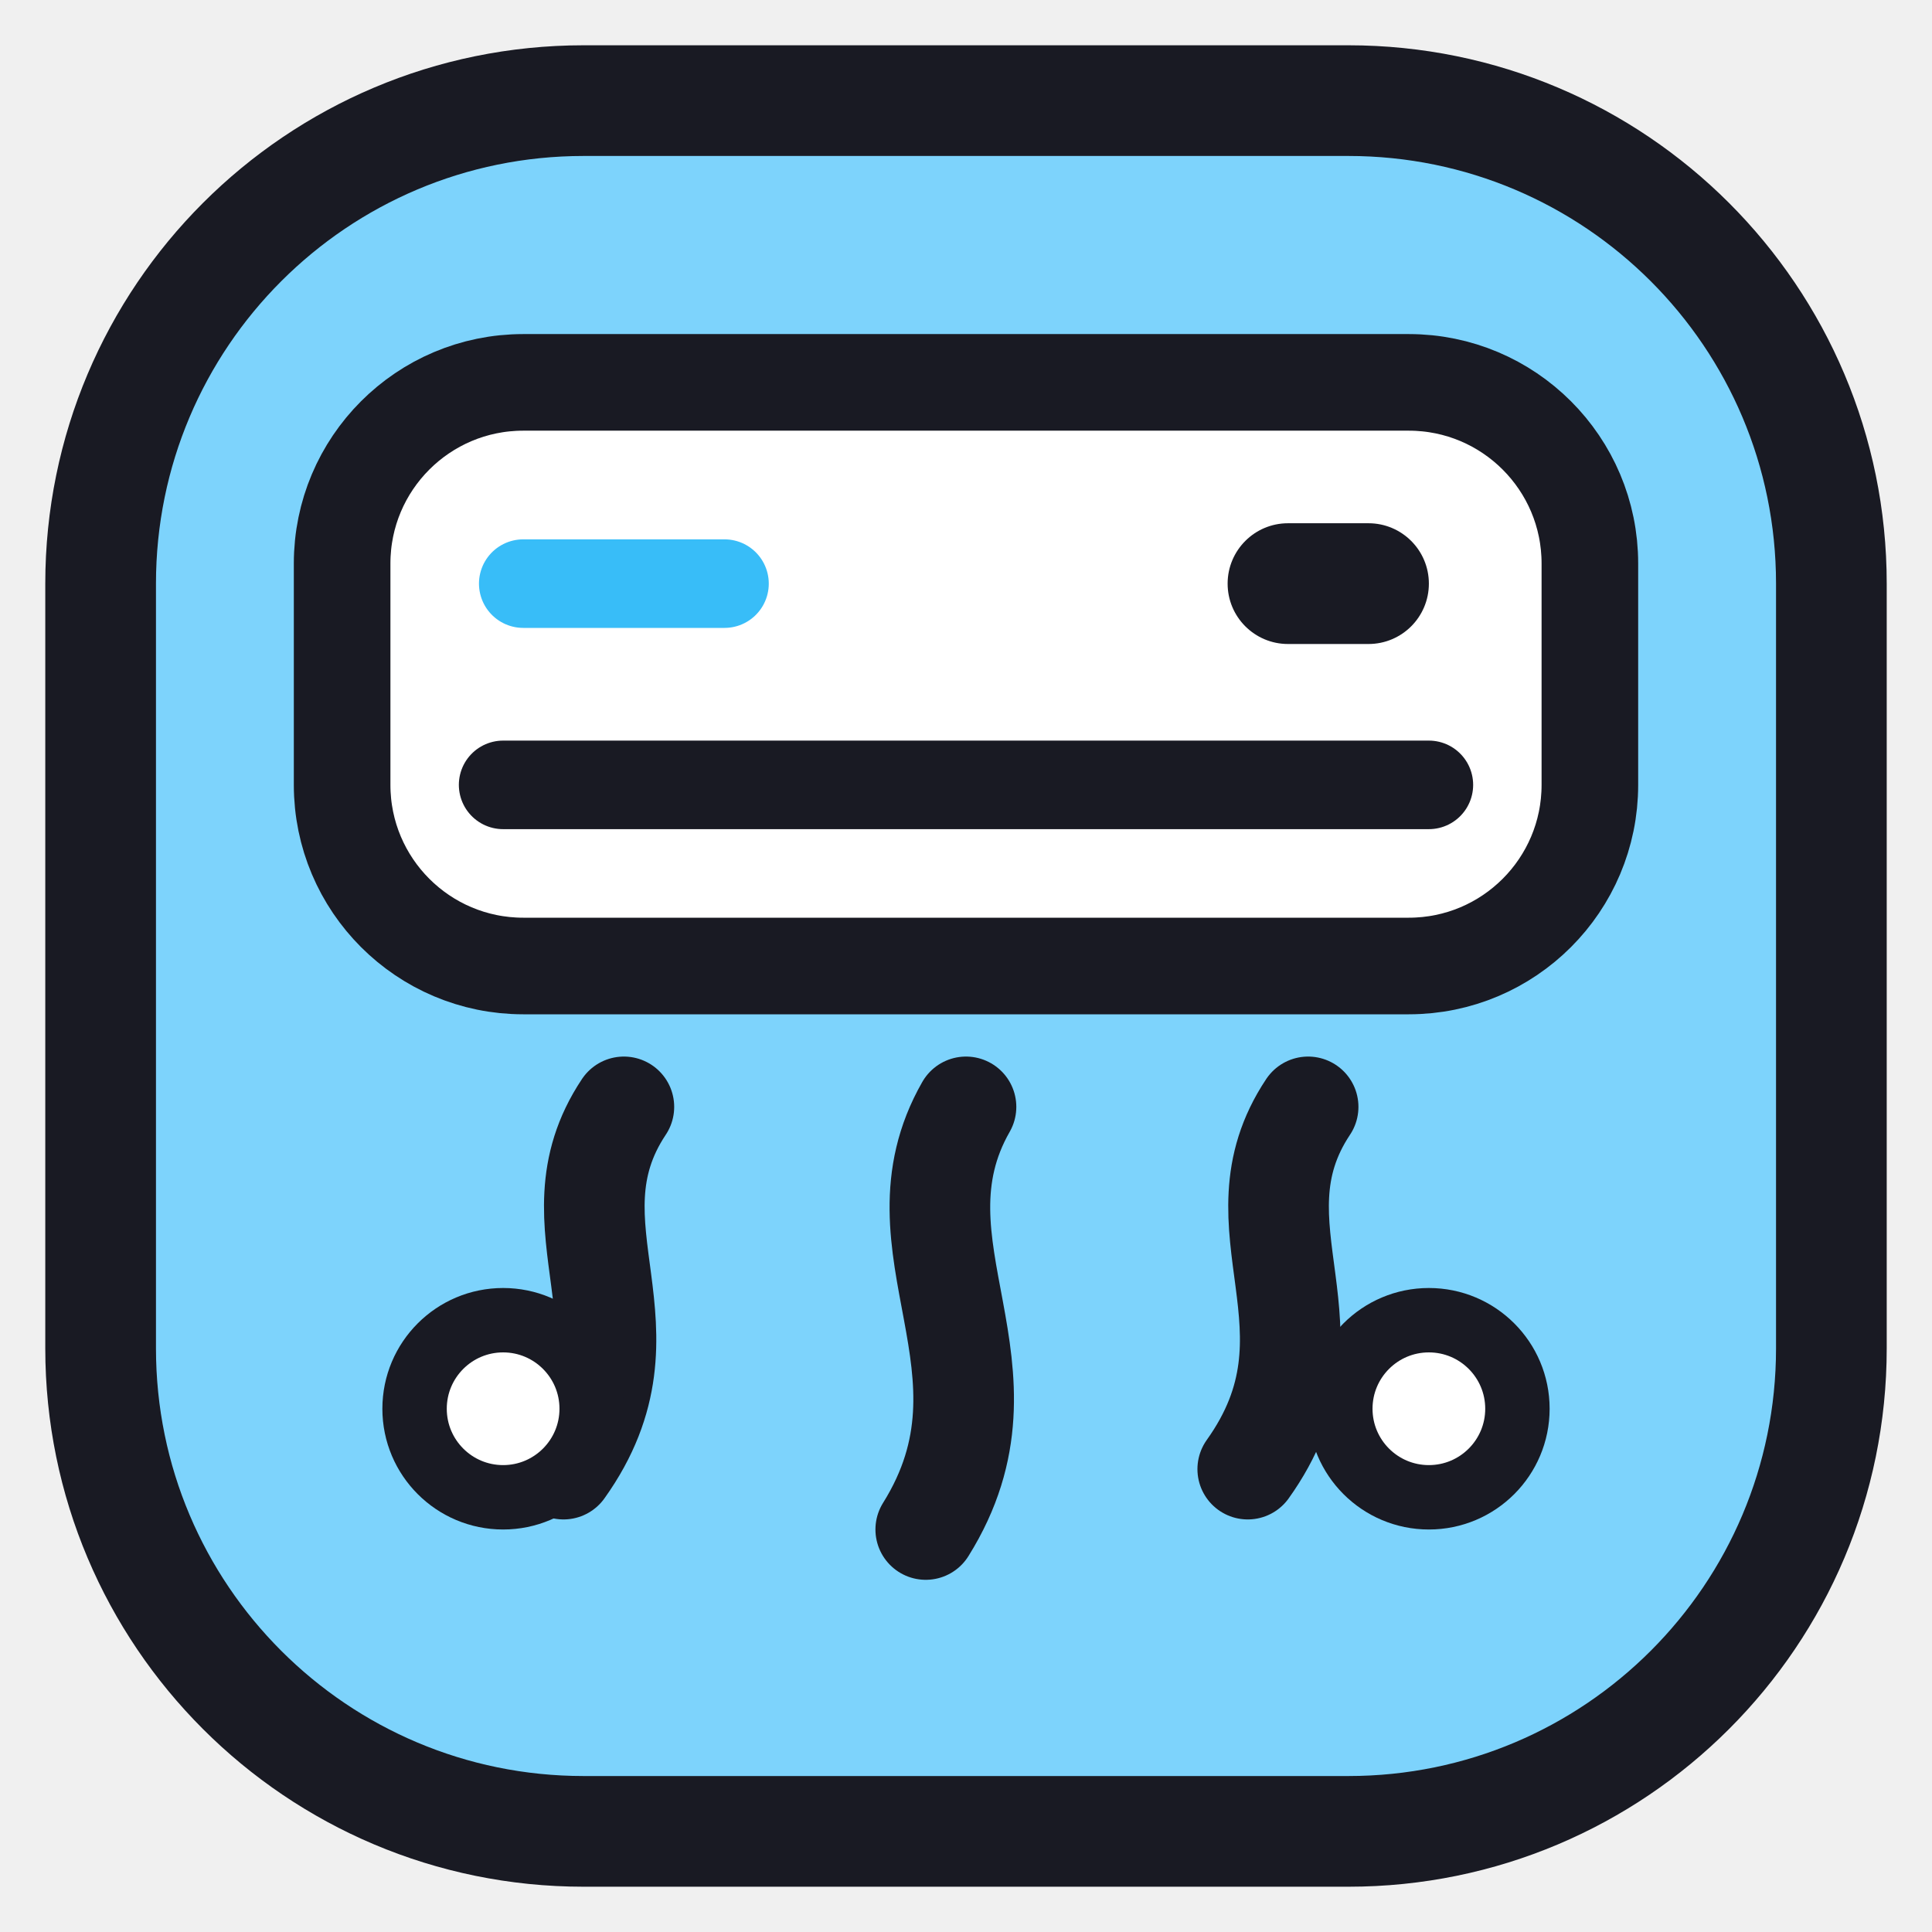
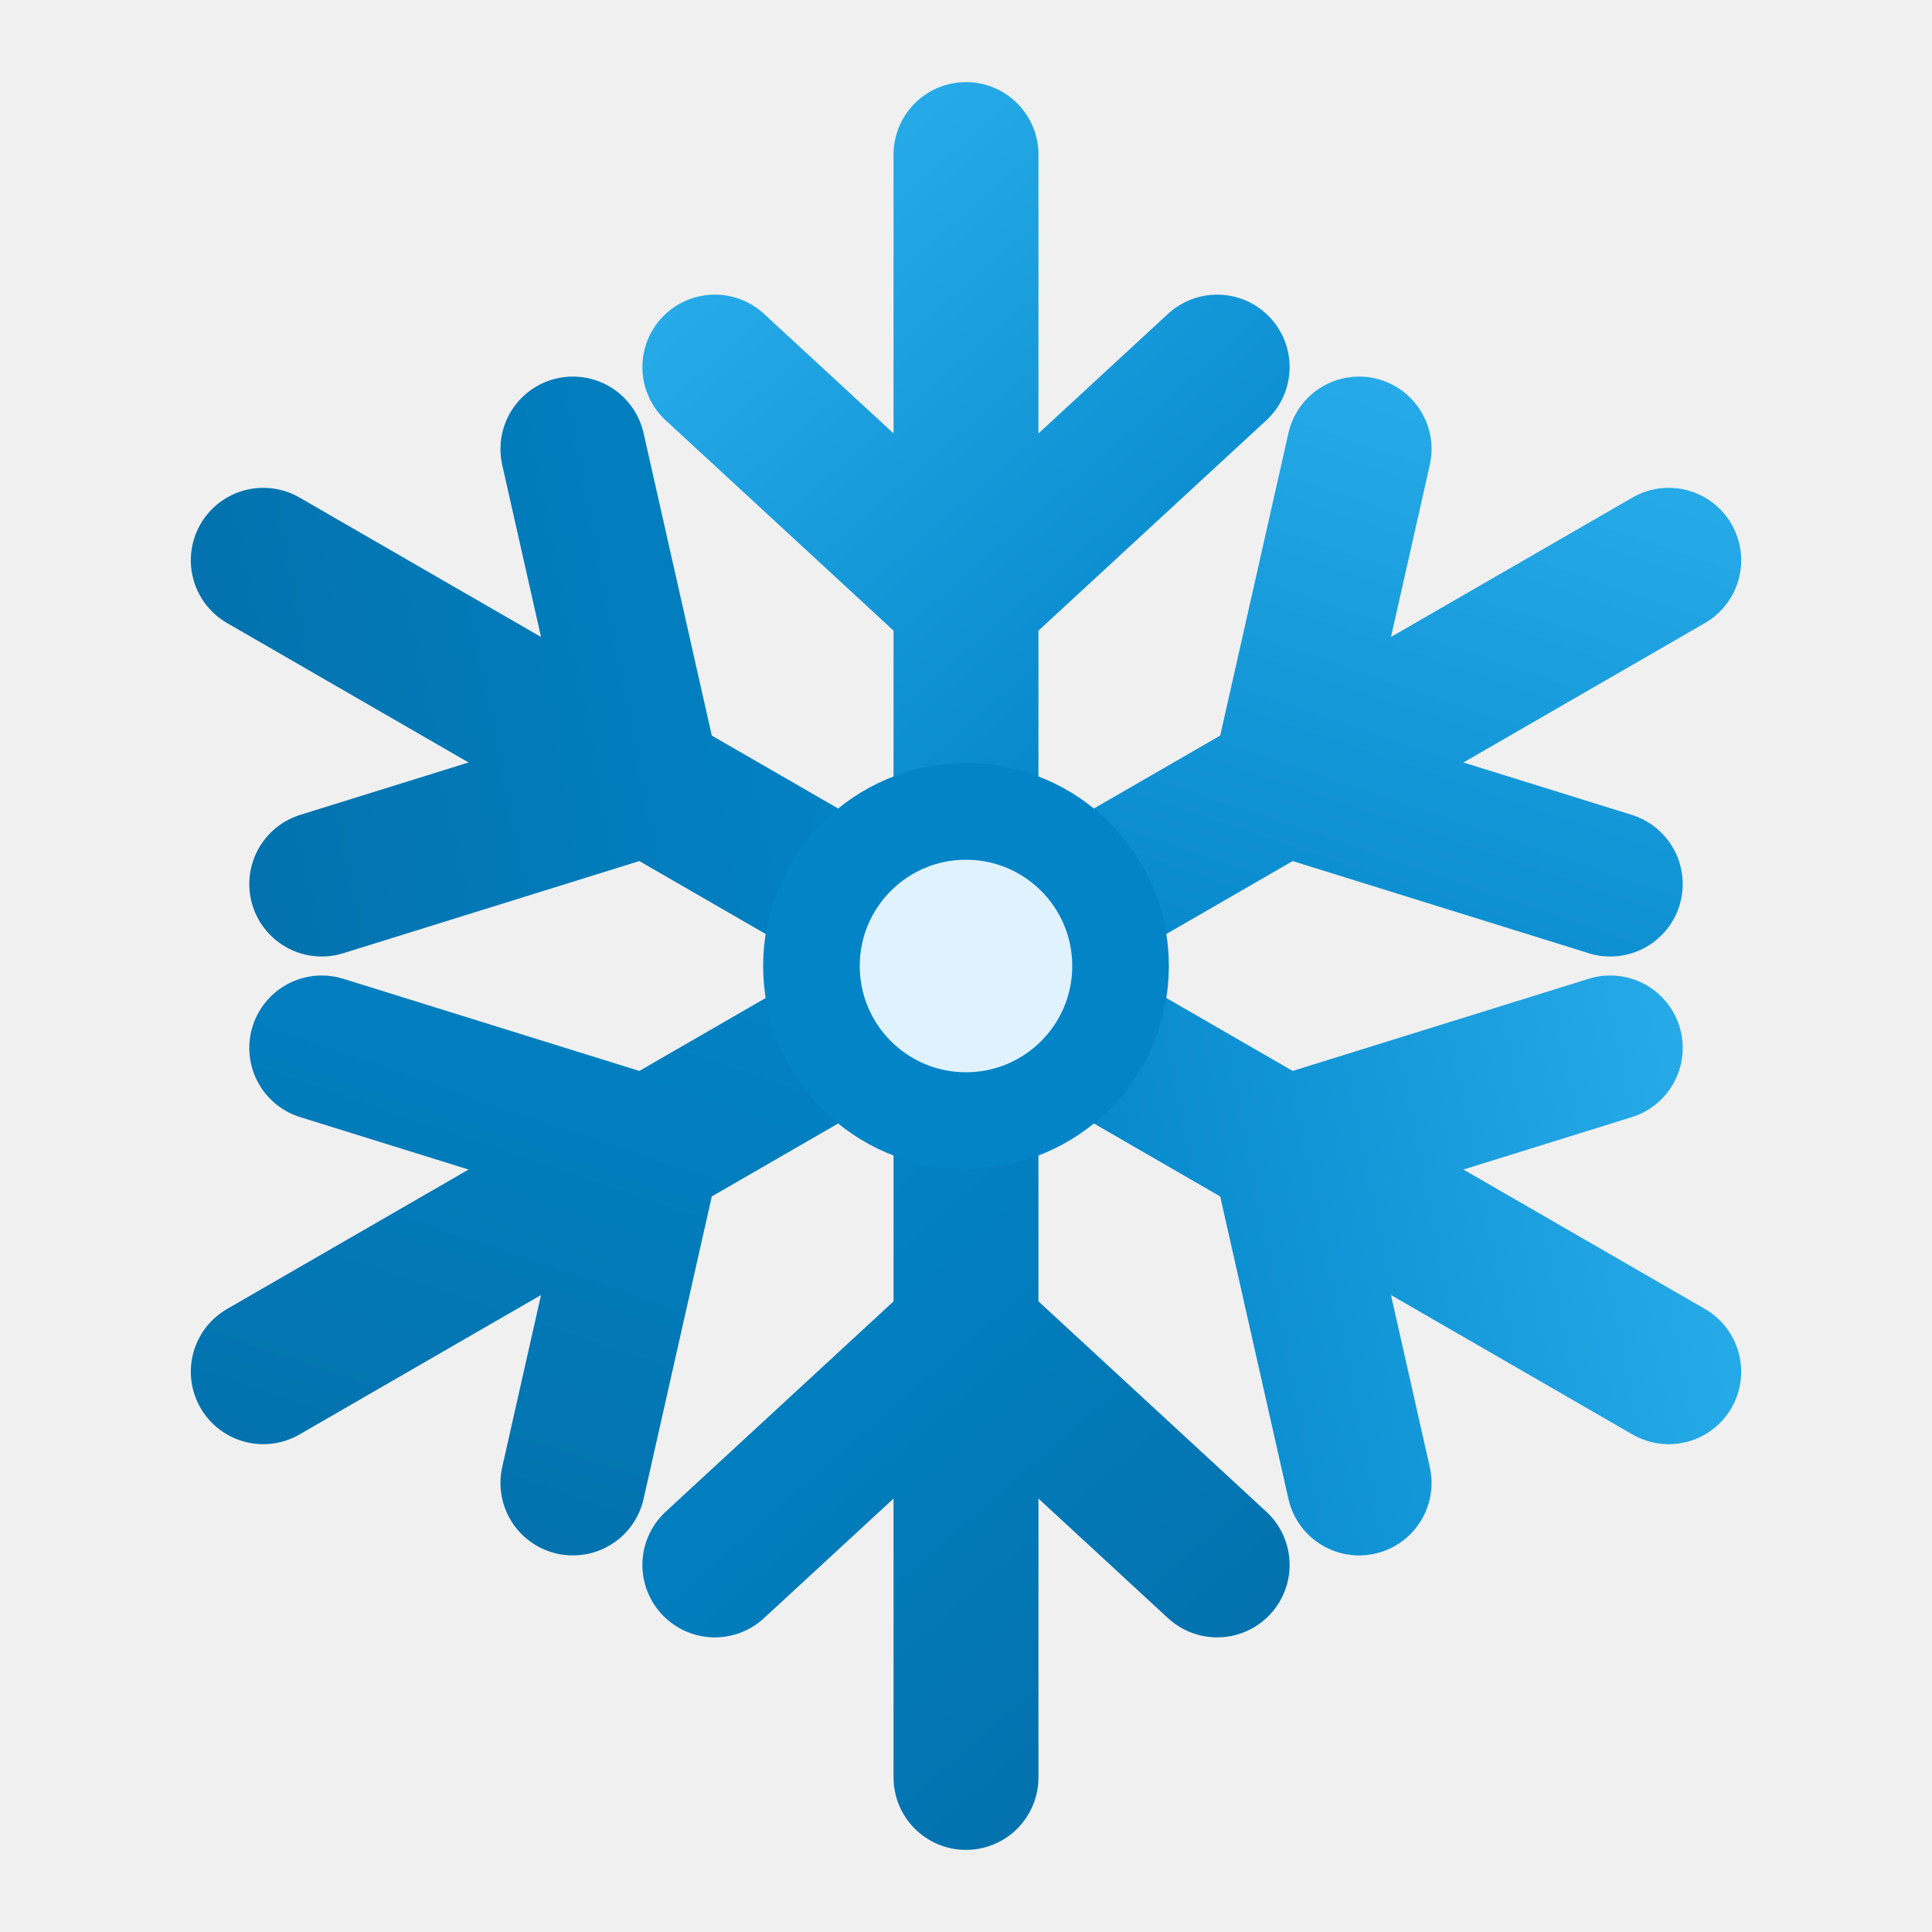
- <svg xmlns="http://www.w3.org/2000/svg" viewBox="0 0 48 48" fill="none">
-   <rect x="2.5" y="2.5" width="43" height="43" rx="12" fill="#7DD3FC" stroke="#191A23" stroke-width="2.75" />
-   <rect x="8.5" y="9.5" width="31" height="14.5" rx="4.5" fill="#FFFFFF" stroke="#191A23" stroke-width="2.4" />
-   <path d="M12.5 19.5H35.5" stroke="#191A23" stroke-width="2.2" stroke-linecap="round" />
-   <rect x="30.5" y="13" width="5" height="3" rx="1.5" fill="#191A23" />
-   <path d="M13 14.5H18" stroke="#38BDF8" stroke-width="2.2" stroke-linecap="round" />
-   <path d="M15.5 27.5C13.5 30.5 16.5 33 14 36.5" stroke="#191A23" stroke-width="2.5" stroke-linecap="round" />
-   <path d="M24 27.5C22 31 25.5 34 23 38" stroke="#191A23" stroke-width="2.5" stroke-linecap="round" />
-   <path d="M32.5 27.5C30.5 30.5 33.5 33 31 36.5" stroke="#191A23" stroke-width="2.5" stroke-linecap="round" />
-   <circle cx="35.5" cy="35" r="2.2" fill="#FFFFFF" stroke="#191A23" stroke-width="1.6" />
-   <circle cx="12.5" cy="35" r="2.2" fill="#FFFFFF" stroke="#191A23" stroke-width="1.6" />
+ <svg xmlns="http://www.w3.org/2000/svg" viewBox="0 0 100 100" fill="none">
+   <defs>
+     <linearGradient id="simpleBlue" x1="15" y1="10" x2="85" y2="90" gradientUnits="userSpaceOnUse">
+       <stop offset="0%" stop-color="#38BDF8" />
+       <stop offset="50%" stop-color="#0284C7" />
+       <stop offset="100%" stop-color="#0369A1" />
+     </linearGradient>
+   </defs>
+   <g stroke="url(#simpleBlue)" stroke-width="7.5" stroke-linecap="round" stroke-linejoin="round">
+     <g>
+       <line x1="50" y1="8" x2="50" y2="92" />
+       <polyline points="37,19 50,31 63,19" />
+       <polyline points="37,81 50,69 63,81" />
+     </g>
+     <g transform="rotate(60 50 50)">
+       <line x1="50" y1="8" x2="50" y2="92" />
+       <polyline points="37,19 50,31 63,19" />
+       <polyline points="37,81 50,69 63,81" />
+     </g>
+     <g transform="rotate(120 50 50)">
+       <line x1="50" y1="8" x2="50" y2="92" />
+       <polyline points="37,19 50,31 63,19" />
+       <polyline points="37,81 50,69 63,81" />
+     </g>
+   </g>
+   <circle cx="50" cy="50" r="8" fill="#E0F2FE" stroke="#0284C7" stroke-width="5" />
</svg>
